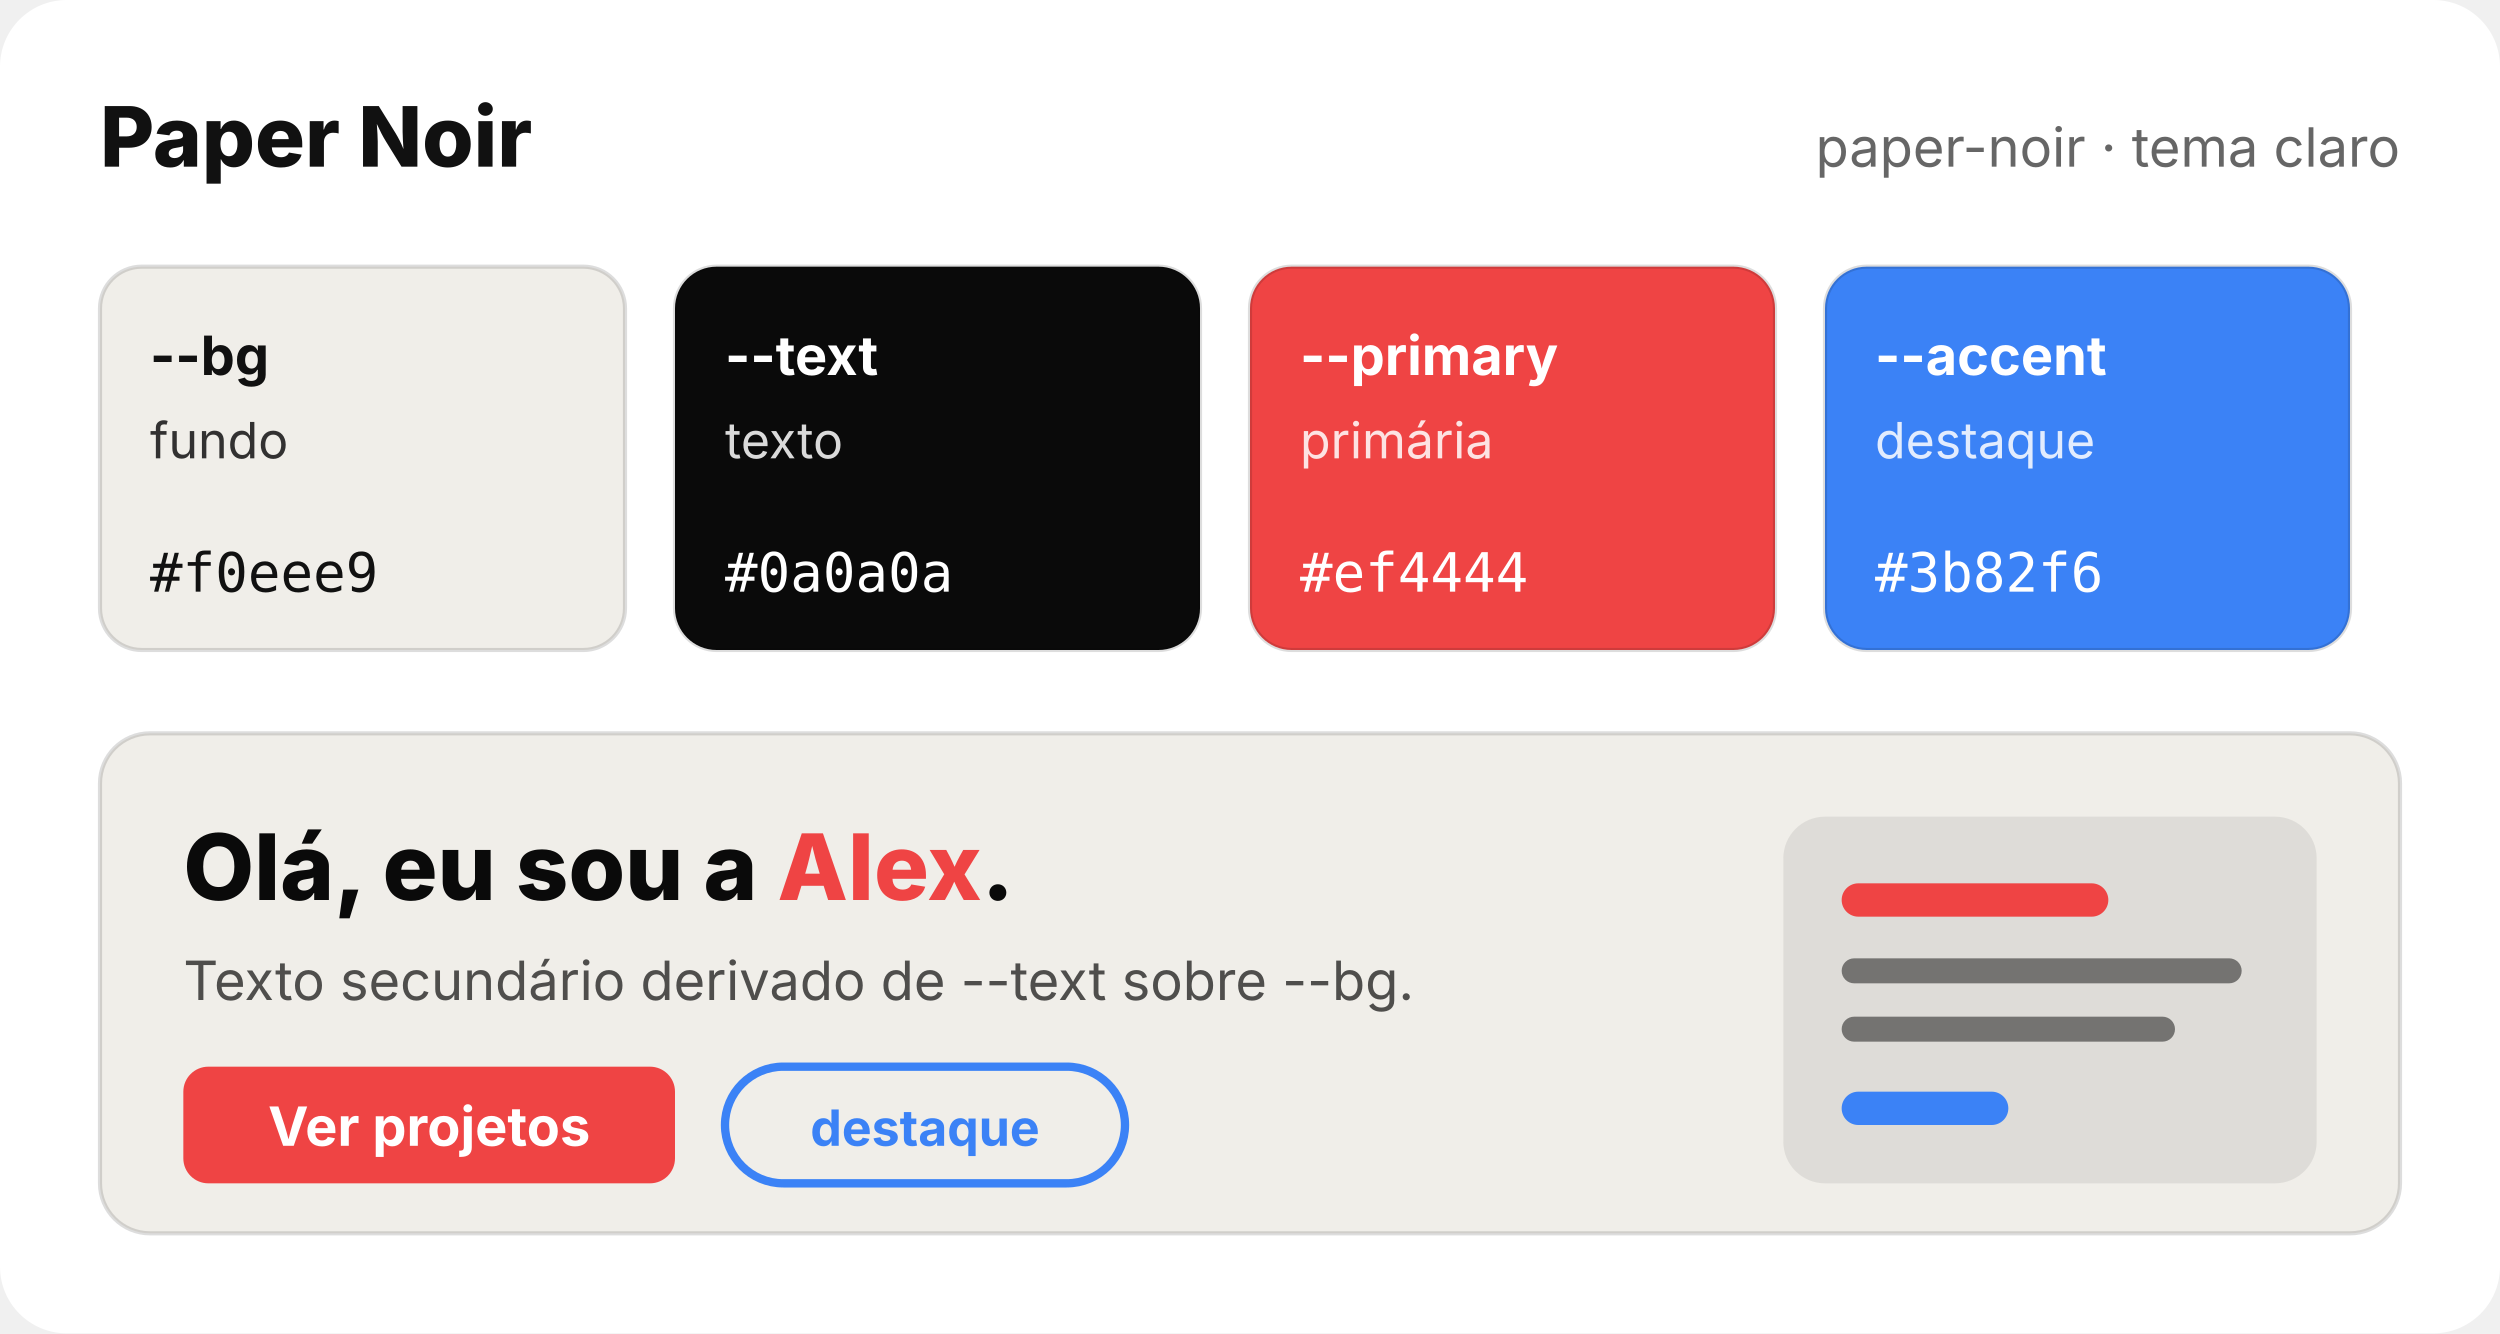
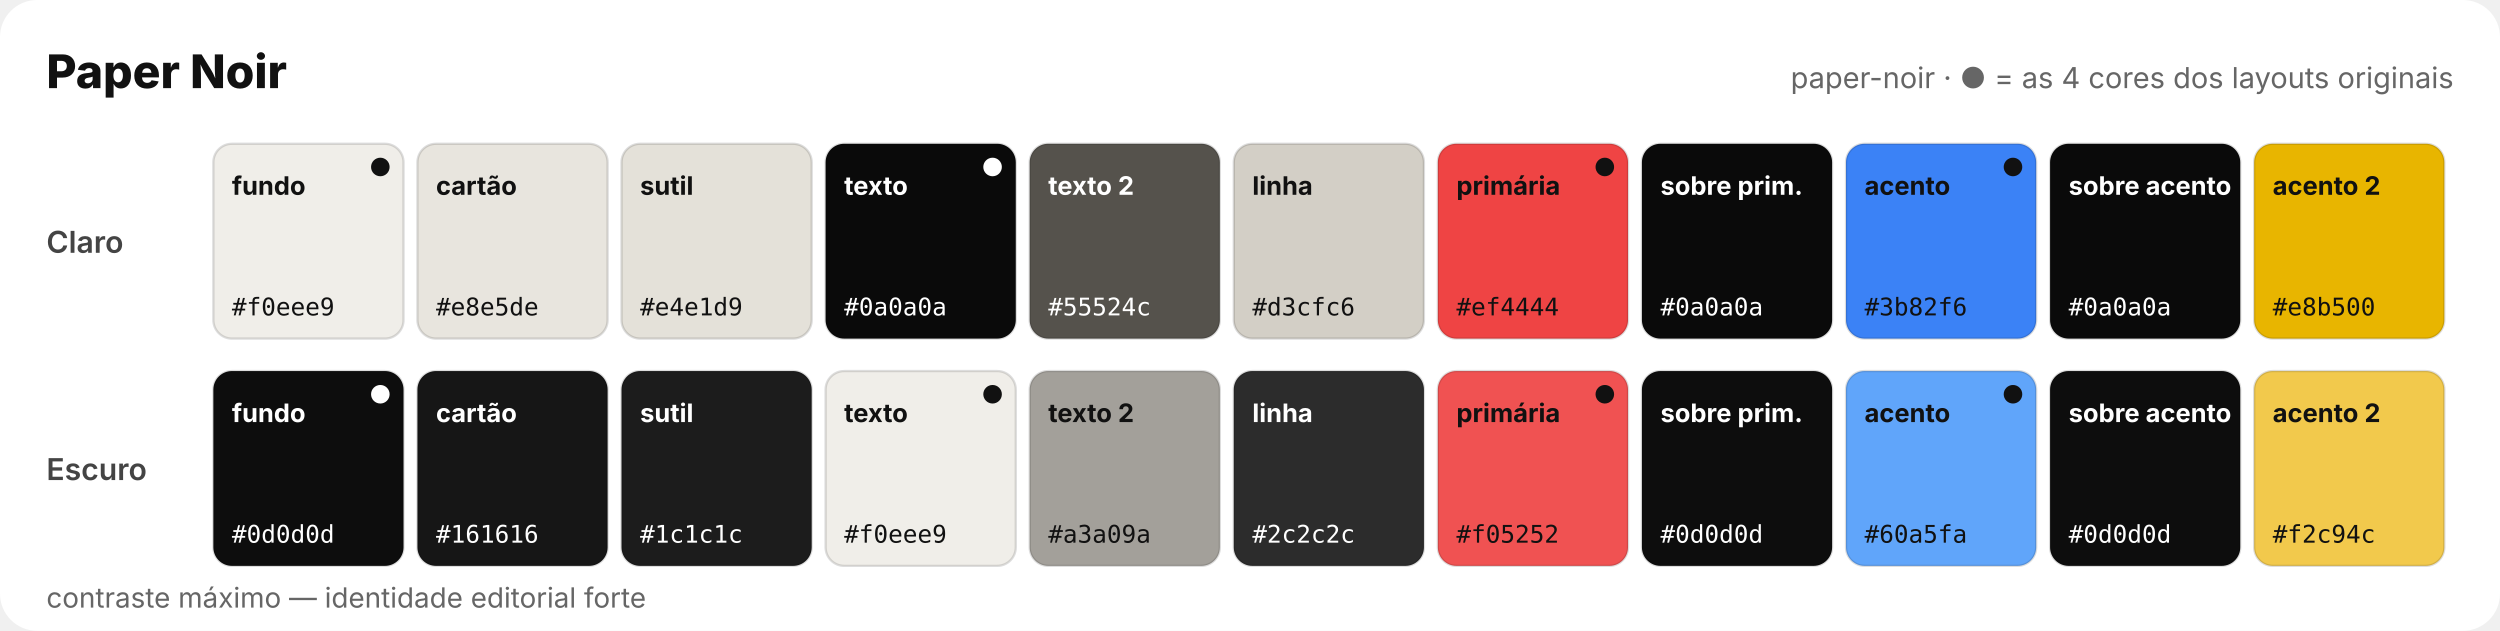
- <svg xmlns="http://www.w3.org/2000/svg" width="600" height="320" viewBox="0 0 600 320">
-   <rect width="600" height="320" rx="16" fill="#ffffff" />
-   <text x="24" y="40" font-family="Inter,Helvetica,Arial,sans-serif" font-size="20" font-weight="800" fill="#111">Paper Noir</text>
-   <text x="576" y="40" text-anchor="end" font-family="Inter,Helvetica,Arial,sans-serif" font-size="13" fill="#666">paper-noir · tema claro</text>
-   <g transform="translate(24,64)">
-     <rect width="126" height="92" rx="10" fill="#f0eee9" stroke="#00000022" />
-     <text x="12" y="26" font-family="Inter,Helvetica,Arial,sans-serif" font-size="13" font-weight="700" fill="#111111">--bg</text>
-     <text x="12" y="46" font-family="Inter,Helvetica,Arial,sans-serif" font-size="12" fill="#111111" opacity="0.85">fundo</text>
-     <text x="12" y="78" font-family="ui-monospace,Menlo,monospace" font-size="13" fill="#111111">#f0eee9</text>
+ <svg xmlns="http://www.w3.org/2000/svg" width="1078" height="272" viewBox="0 0 1078 272">
+   <rect width="1078" height="272" rx="16" fill="#ffffff" />
+   <text x="20" y="38" font-family="Inter,Helvetica,Arial,sans-serif" font-size="20" font-weight="800" fill="#111">Paper Noir</text>
+   <text x="1058" y="38" text-anchor="end" font-family="Inter,Helvetica,Arial,sans-serif" font-size="12.5" fill="#666">paper-noir · ● = as 4 cores dos layouts originais</text>
+   <text x="20" y="109" font-family="Inter,Helvetica,Arial,sans-serif" font-size="13" font-weight="600" fill="#444">Claro</text>
+   <g>
+     <rect x="92" y="62" width="82" height="84" rx="8" fill="#F0EEE9" stroke="#00000022" />
+     <circle cx="164" cy="72" r="4" fill="#111111" />
+     <text x="100" y="84" font-family="Inter,Helvetica,Arial,sans-serif" font-size="11" font-weight="700" fill="#111111">fundo</text>
+     <text x="100" y="136" font-family="ui-monospace,Menlo,monospace" font-size="10.5" fill="#111111">#f0eee9</text>
  </g>
-   <g transform="translate(162,64)">
-     <rect width="126" height="92" rx="10" fill="#0a0a0a" stroke="#00000022" />
-     <text x="12" y="26" font-family="Inter,Helvetica,Arial,sans-serif" font-size="13" font-weight="700" fill="#ffffff">--text</text>
-     <text x="12" y="46" font-family="Inter,Helvetica,Arial,sans-serif" font-size="12" fill="#ffffff" opacity="0.85">texto</text>
-     <text x="12" y="78" font-family="ui-monospace,Menlo,monospace" font-size="13" fill="#ffffff">#0a0a0a</text>
+   <g>
+     <rect x="180" y="62" width="82" height="84" rx="8" fill="#E8E5DE" stroke="#00000022" />
+     <text x="188" y="84" font-family="Inter,Helvetica,Arial,sans-serif" font-size="11" font-weight="700" fill="#111111">cartão</text>
+     <text x="188" y="136" font-family="ui-monospace,Menlo,monospace" font-size="10.5" fill="#111111">#e8e5de</text>
  </g>
-   <g transform="translate(300,64)">
-     <rect width="126" height="92" rx="10" fill="#ef4444" stroke="#00000022" />
-     <text x="12" y="26" font-family="Inter,Helvetica,Arial,sans-serif" font-size="13" font-weight="700" fill="#ffffff">--primary</text>
-     <text x="12" y="46" font-family="Inter,Helvetica,Arial,sans-serif" font-size="12" fill="#ffffff" opacity="0.85">primária</text>
-     <text x="12" y="78" font-family="ui-monospace,Menlo,monospace" font-size="13" fill="#ffffff">#ef4444</text>
+   <g>
+     <rect x="268" y="62" width="82" height="84" rx="8" fill="#E4E1D9" stroke="#00000022" />
+     <text x="276" y="84" font-family="Inter,Helvetica,Arial,sans-serif" font-size="11" font-weight="700" fill="#111111">sutil</text>
+     <text x="276" y="136" font-family="ui-monospace,Menlo,monospace" font-size="10.5" fill="#111111">#e4e1d9</text>
  </g>
-   <g transform="translate(438,64)">
-     <rect width="126" height="92" rx="10" fill="#3b82f6" stroke="#00000022" />
-     <text x="12" y="26" font-family="Inter,Helvetica,Arial,sans-serif" font-size="13" font-weight="700" fill="#ffffff">--accent</text>
-     <text x="12" y="46" font-family="Inter,Helvetica,Arial,sans-serif" font-size="12" fill="#ffffff" opacity="0.85">destaque</text>
-     <text x="12" y="78" font-family="ui-monospace,Menlo,monospace" font-size="13" fill="#ffffff">#3b82f6</text>
+   <g>
+     <rect x="356" y="62" width="82" height="84" rx="8" fill="#0A0A0A" stroke="#00000022" />
+     <circle cx="428" cy="72" r="4" fill="#ffffff" />
+     <text x="364" y="84" font-family="Inter,Helvetica,Arial,sans-serif" font-size="11" font-weight="700" fill="#ffffff">texto</text>
+     <text x="364" y="136" font-family="ui-monospace,Menlo,monospace" font-size="10.5" fill="#ffffff">#0a0a0a</text>
  </g>
-   <g transform="translate(24,176)">
-     <rect width="552" height="120" rx="12" fill="#f0eee9" stroke="#00000022" />
-     <text x="20" y="40" font-family="Inter,Helvetica,Arial,sans-serif" font-size="22" font-weight="800" fill="#0a0a0a">Olá, eu sou a <tspan fill="#ef4444">Alex</tspan>.</text>
-     <text x="20" y="64" font-family="Inter,Helvetica,Arial,sans-serif" font-size="13" fill="#0a0a0a" opacity="0.7">Texto secundário derivado de --text sobre --bg.</text>
-     <rect x="20" y="80" width="118" height="28" rx="6" fill="#ef4444" />
-     <text x="79" y="99" text-anchor="middle" font-family="Inter,Helvetica,Arial,sans-serif" font-size="13" font-weight="700" fill="#ffffff">Ver projetos</text>
-     <rect x="150" y="80" width="96" height="28" rx="14" fill="none" stroke="#3b82f6" stroke-width="2" />
-     <text x="198" y="99" text-anchor="middle" font-family="Inter,Helvetica,Arial,sans-serif" font-size="12" font-weight="700" fill="#3b82f6">destaque</text>
-     <rect x="404" y="20" width="128" height="88" rx="10" fill="#0a0a0a" opacity="0.08" />
-     <rect x="418" y="36" width="64" height="8" rx="4" fill="#ef4444" />
-     <rect x="418" y="54" width="96" height="6" rx="3" fill="#0a0a0a" opacity="0.5" />
-     <rect x="418" y="68" width="80" height="6" rx="3" fill="#0a0a0a" opacity="0.5" />
-     <rect x="418" y="86" width="40" height="8" rx="4" fill="#3b82f6" />
+   <g>
+     <rect x="444" y="62" width="82" height="84" rx="8" fill="#55524C" stroke="#00000022" />
+     <text x="452" y="84" font-family="Inter,Helvetica,Arial,sans-serif" font-size="11" font-weight="700" fill="#ffffff">texto 2</text>
+     <text x="452" y="136" font-family="ui-monospace,Menlo,monospace" font-size="10.5" fill="#ffffff">#55524c</text>
  </g>
+   <g>
+     <rect x="532" y="62" width="82" height="84" rx="8" fill="#D3CFC6" stroke="#00000022" />
+     <text x="540" y="84" font-family="Inter,Helvetica,Arial,sans-serif" font-size="11" font-weight="700" fill="#111111">linha</text>
+     <text x="540" y="136" font-family="ui-monospace,Menlo,monospace" font-size="10.5" fill="#111111">#d3cfc6</text>
+   </g>
+   <g>
+     <rect x="620" y="62" width="82" height="84" rx="8" fill="#EF4444" stroke="#00000022" />
+     <circle cx="692" cy="72" r="4" fill="#111111" />
+     <text x="628" y="84" font-family="Inter,Helvetica,Arial,sans-serif" font-size="11" font-weight="700" fill="#111111">primária</text>
+     <text x="628" y="136" font-family="ui-monospace,Menlo,monospace" font-size="10.5" fill="#111111">#ef4444</text>
+   </g>
+   <g>
+     <rect x="708" y="62" width="82" height="84" rx="8" fill="#0A0A0A" stroke="#00000022" />
+     <text x="716" y="84" font-family="Inter,Helvetica,Arial,sans-serif" font-size="11" font-weight="700" fill="#ffffff">sobre prim.</text>
+     <text x="716" y="136" font-family="ui-monospace,Menlo,monospace" font-size="10.5" fill="#ffffff">#0a0a0a</text>
+   </g>
+   <g>
+     <rect x="796" y="62" width="82" height="84" rx="8" fill="#3B82F6" stroke="#00000022" />
+     <circle cx="868" cy="72" r="4" fill="#111111" />
+     <text x="804" y="84" font-family="Inter,Helvetica,Arial,sans-serif" font-size="11" font-weight="700" fill="#111111">acento</text>
+     <text x="804" y="136" font-family="ui-monospace,Menlo,monospace" font-size="10.5" fill="#111111">#3b82f6</text>
+   </g>
+   <g>
+     <rect x="884" y="62" width="82" height="84" rx="8" fill="#0A0A0A" stroke="#00000022" />
+     <text x="892" y="84" font-family="Inter,Helvetica,Arial,sans-serif" font-size="11" font-weight="700" fill="#ffffff">sobre acento</text>
+     <text x="892" y="136" font-family="ui-monospace,Menlo,monospace" font-size="10.5" fill="#ffffff">#0a0a0a</text>
+   </g>
+   <g>
+     <rect x="972" y="62" width="82" height="84" rx="8" fill="#E8B500" stroke="#00000022" />
+     <text x="980" y="84" font-family="Inter,Helvetica,Arial,sans-serif" font-size="11" font-weight="700" fill="#111111">acento 2</text>
+     <text x="980" y="136" font-family="ui-monospace,Menlo,monospace" font-size="10.5" fill="#111111">#e8b500</text>
+   </g>
+   <text x="20" y="207" font-family="Inter,Helvetica,Arial,sans-serif" font-size="13" font-weight="600" fill="#444">Escuro</text>
+   <g>
+     <rect x="92" y="160" width="82" height="84" rx="8" fill="#0D0D0D" stroke="#00000022" />
+     <circle cx="164" cy="170" r="4" fill="#ffffff" />
+     <text x="100" y="182" font-family="Inter,Helvetica,Arial,sans-serif" font-size="11" font-weight="700" fill="#ffffff">fundo</text>
+     <text x="100" y="234" font-family="ui-monospace,Menlo,monospace" font-size="10.5" fill="#ffffff">#0d0d0d</text>
+   </g>
+   <g>
+     <rect x="180" y="160" width="82" height="84" rx="8" fill="#161616" stroke="#00000022" />
+     <text x="188" y="182" font-family="Inter,Helvetica,Arial,sans-serif" font-size="11" font-weight="700" fill="#ffffff">cartão</text>
+     <text x="188" y="234" font-family="ui-monospace,Menlo,monospace" font-size="10.5" fill="#ffffff">#161616</text>
+   </g>
+   <g>
+     <rect x="268" y="160" width="82" height="84" rx="8" fill="#1C1C1C" stroke="#00000022" />
+     <text x="276" y="182" font-family="Inter,Helvetica,Arial,sans-serif" font-size="11" font-weight="700" fill="#ffffff">sutil</text>
+     <text x="276" y="234" font-family="ui-monospace,Menlo,monospace" font-size="10.5" fill="#ffffff">#1c1c1c</text>
+   </g>
+   <g>
+     <rect x="356" y="160" width="82" height="84" rx="8" fill="#F0EEE9" stroke="#00000022" />
+     <circle cx="428" cy="170" r="4" fill="#111111" />
+     <text x="364" y="182" font-family="Inter,Helvetica,Arial,sans-serif" font-size="11" font-weight="700" fill="#111111">texto</text>
+     <text x="364" y="234" font-family="ui-monospace,Menlo,monospace" font-size="10.5" fill="#111111">#f0eee9</text>
+   </g>
+   <g>
+     <rect x="444" y="160" width="82" height="84" rx="8" fill="#A3A09A" stroke="#00000022" />
+     <text x="452" y="182" font-family="Inter,Helvetica,Arial,sans-serif" font-size="11" font-weight="700" fill="#111111">texto 2</text>
+     <text x="452" y="234" font-family="ui-monospace,Menlo,monospace" font-size="10.5" fill="#111111">#a3a09a</text>
+   </g>
+   <g>
+     <rect x="532" y="160" width="82" height="84" rx="8" fill="#2C2C2C" stroke="#00000022" />
+     <text x="540" y="182" font-family="Inter,Helvetica,Arial,sans-serif" font-size="11" font-weight="700" fill="#ffffff">linha</text>
+     <text x="540" y="234" font-family="ui-monospace,Menlo,monospace" font-size="10.5" fill="#ffffff">#2c2c2c</text>
+   </g>
+   <g>
+     <rect x="620" y="160" width="82" height="84" rx="8" fill="#F05252" stroke="#00000022" />
+     <circle cx="692" cy="170" r="4" fill="#111111" />
+     <text x="628" y="182" font-family="Inter,Helvetica,Arial,sans-serif" font-size="11" font-weight="700" fill="#111111">primária</text>
+     <text x="628" y="234" font-family="ui-monospace,Menlo,monospace" font-size="10.5" fill="#111111">#f05252</text>
+   </g>
+   <g>
+     <rect x="708" y="160" width="82" height="84" rx="8" fill="#0D0D0D" stroke="#00000022" />
+     <text x="716" y="182" font-family="Inter,Helvetica,Arial,sans-serif" font-size="11" font-weight="700" fill="#ffffff">sobre prim.</text>
+     <text x="716" y="234" font-family="ui-monospace,Menlo,monospace" font-size="10.5" fill="#ffffff">#0d0d0d</text>
+   </g>
+   <g>
+     <rect x="796" y="160" width="82" height="84" rx="8" fill="#60A5FA" stroke="#00000022" />
+     <circle cx="868" cy="170" r="4" fill="#111111" />
+     <text x="804" y="182" font-family="Inter,Helvetica,Arial,sans-serif" font-size="11" font-weight="700" fill="#111111">acento</text>
+     <text x="804" y="234" font-family="ui-monospace,Menlo,monospace" font-size="10.5" fill="#111111">#60a5fa</text>
+   </g>
+   <g>
+     <rect x="884" y="160" width="82" height="84" rx="8" fill="#0D0D0D" stroke="#00000022" />
+     <text x="892" y="182" font-family="Inter,Helvetica,Arial,sans-serif" font-size="11" font-weight="700" fill="#ffffff">sobre acento</text>
+     <text x="892" y="234" font-family="ui-monospace,Menlo,monospace" font-size="10.5" fill="#ffffff">#0d0d0d</text>
+   </g>
+   <g>
+     <rect x="972" y="160" width="82" height="84" rx="8" fill="#F2C94C" stroke="#00000022" />
+     <text x="980" y="182" font-family="Inter,Helvetica,Arial,sans-serif" font-size="11" font-weight="700" fill="#111111">acento 2</text>
+     <text x="980" y="234" font-family="ui-monospace,Menlo,monospace" font-size="10.5" fill="#111111">#f2c94c</text>
+   </g>
+   <text x="20" y="262" font-family="Inter,Helvetica,Arial,sans-serif" font-size="12" fill="#666">contraste máximo — identidade editorial forte</text>
</svg>
